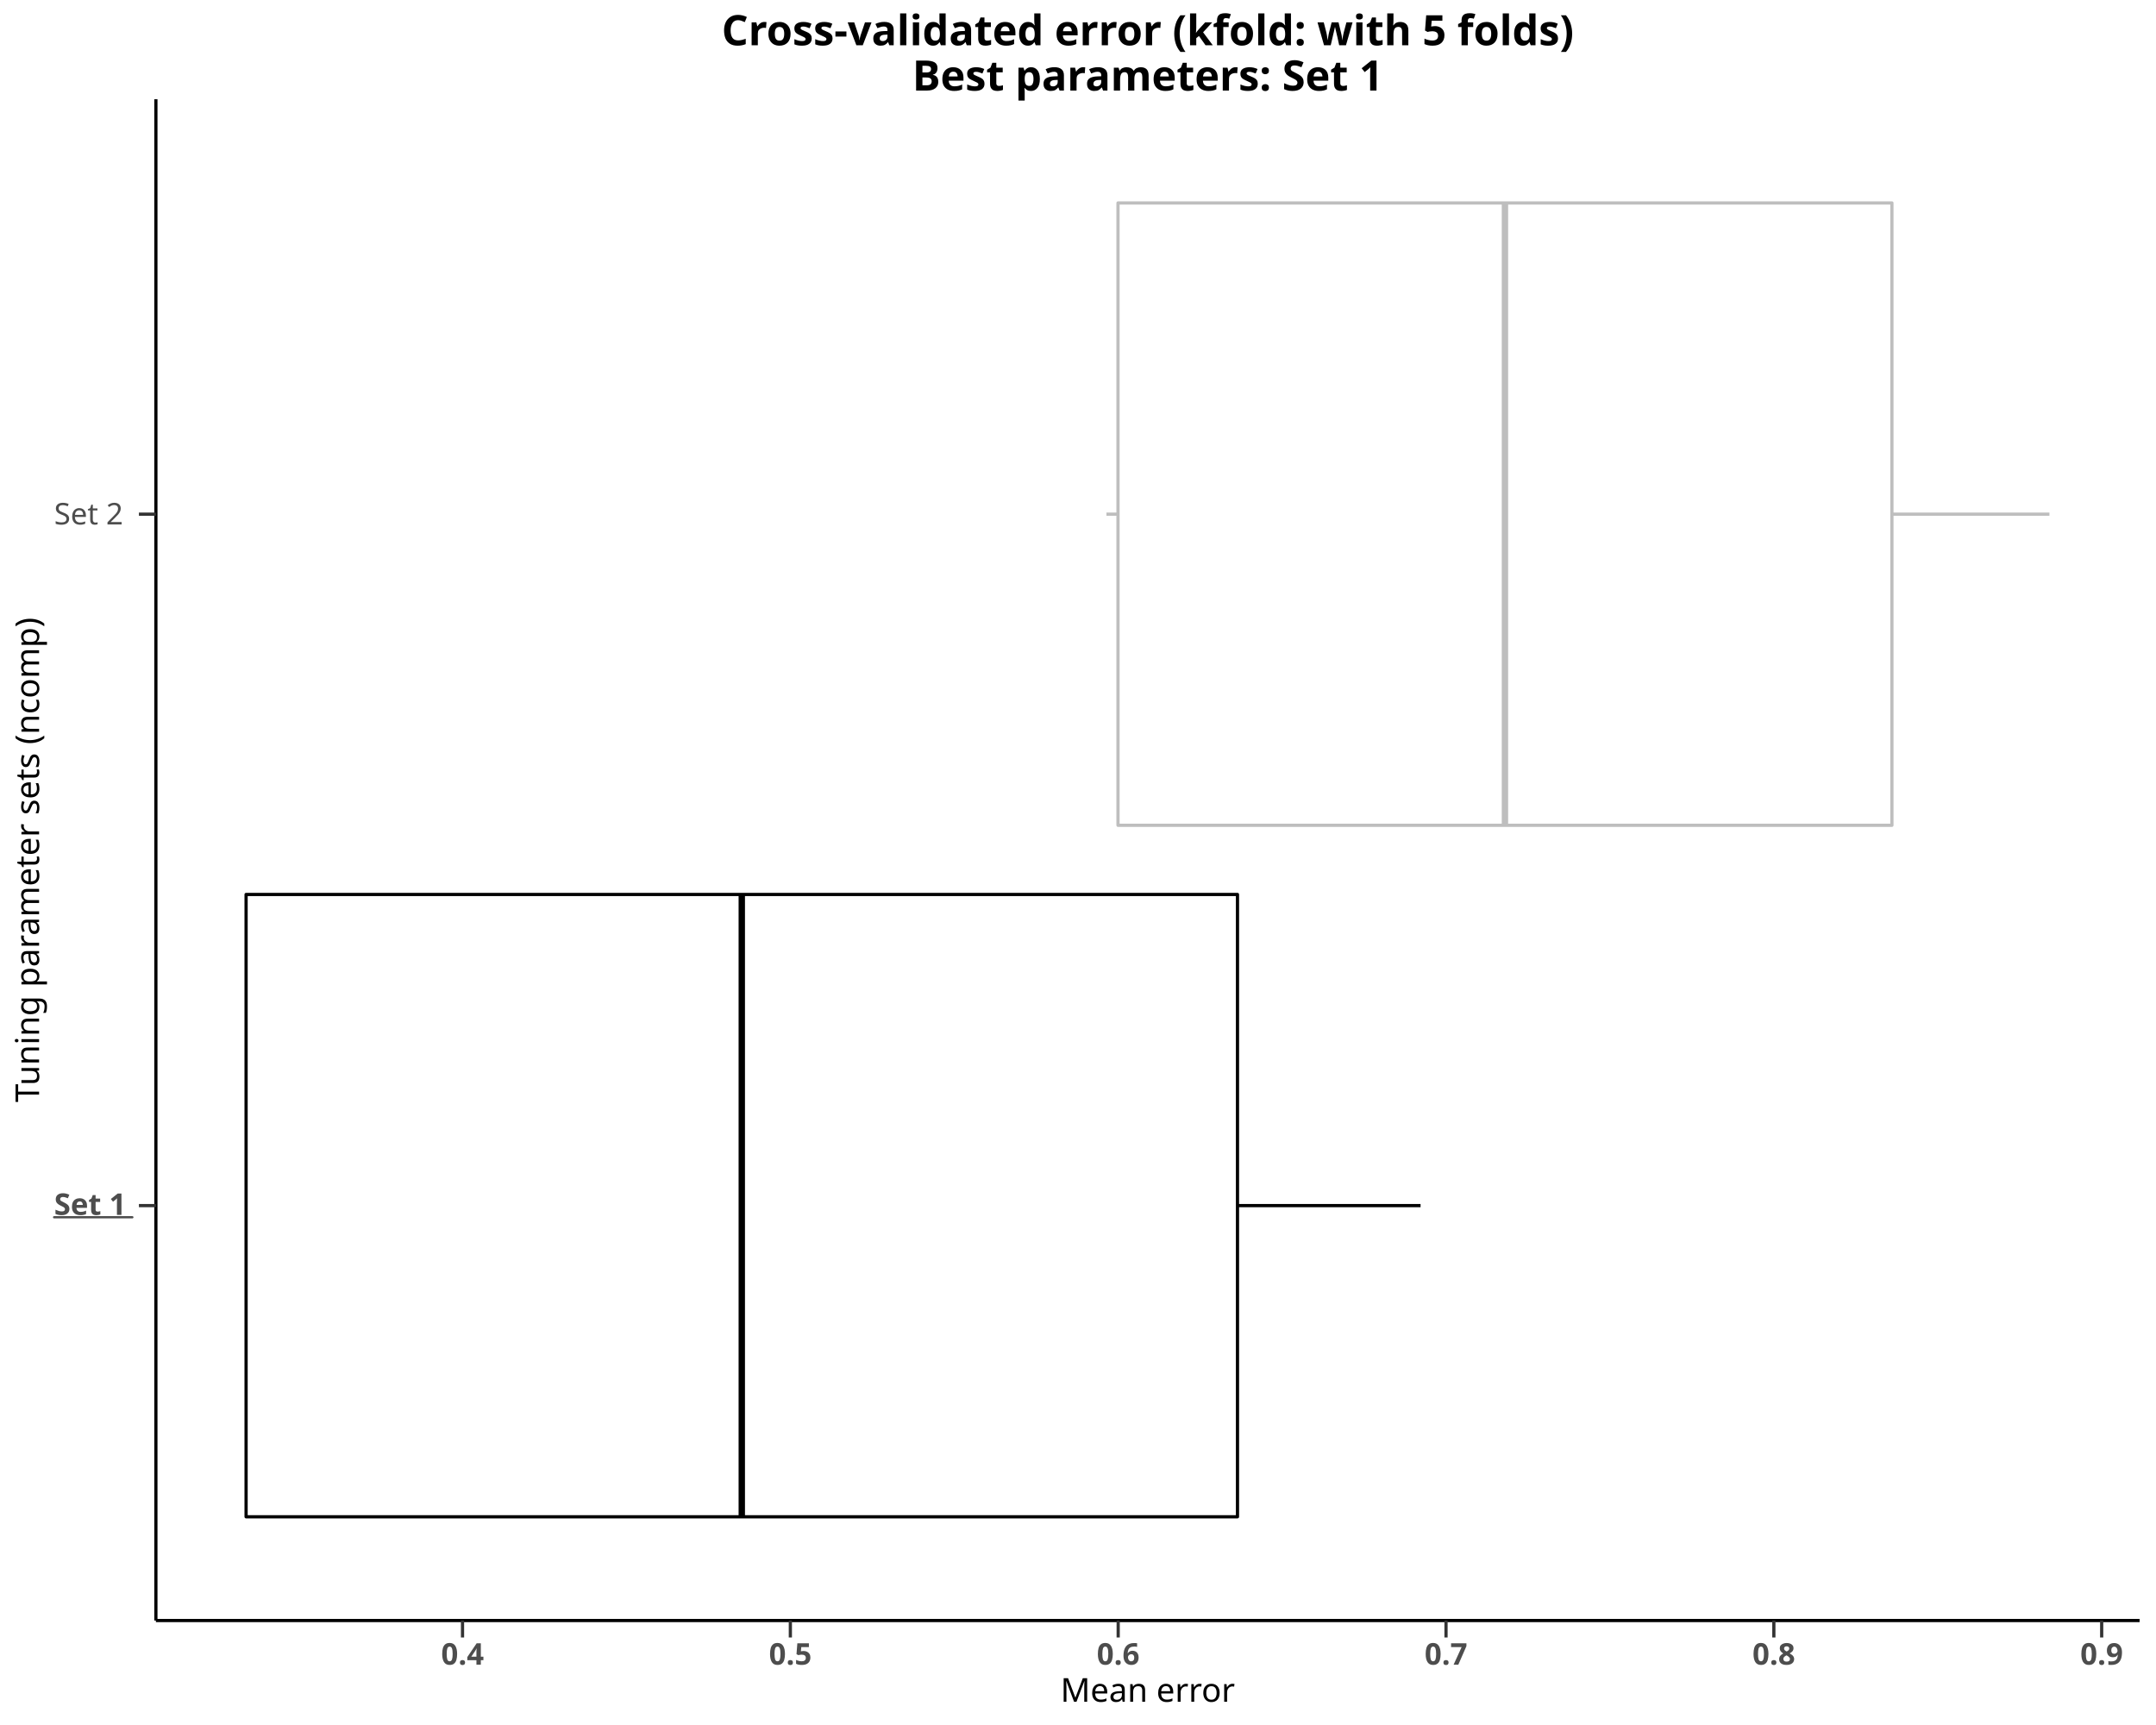
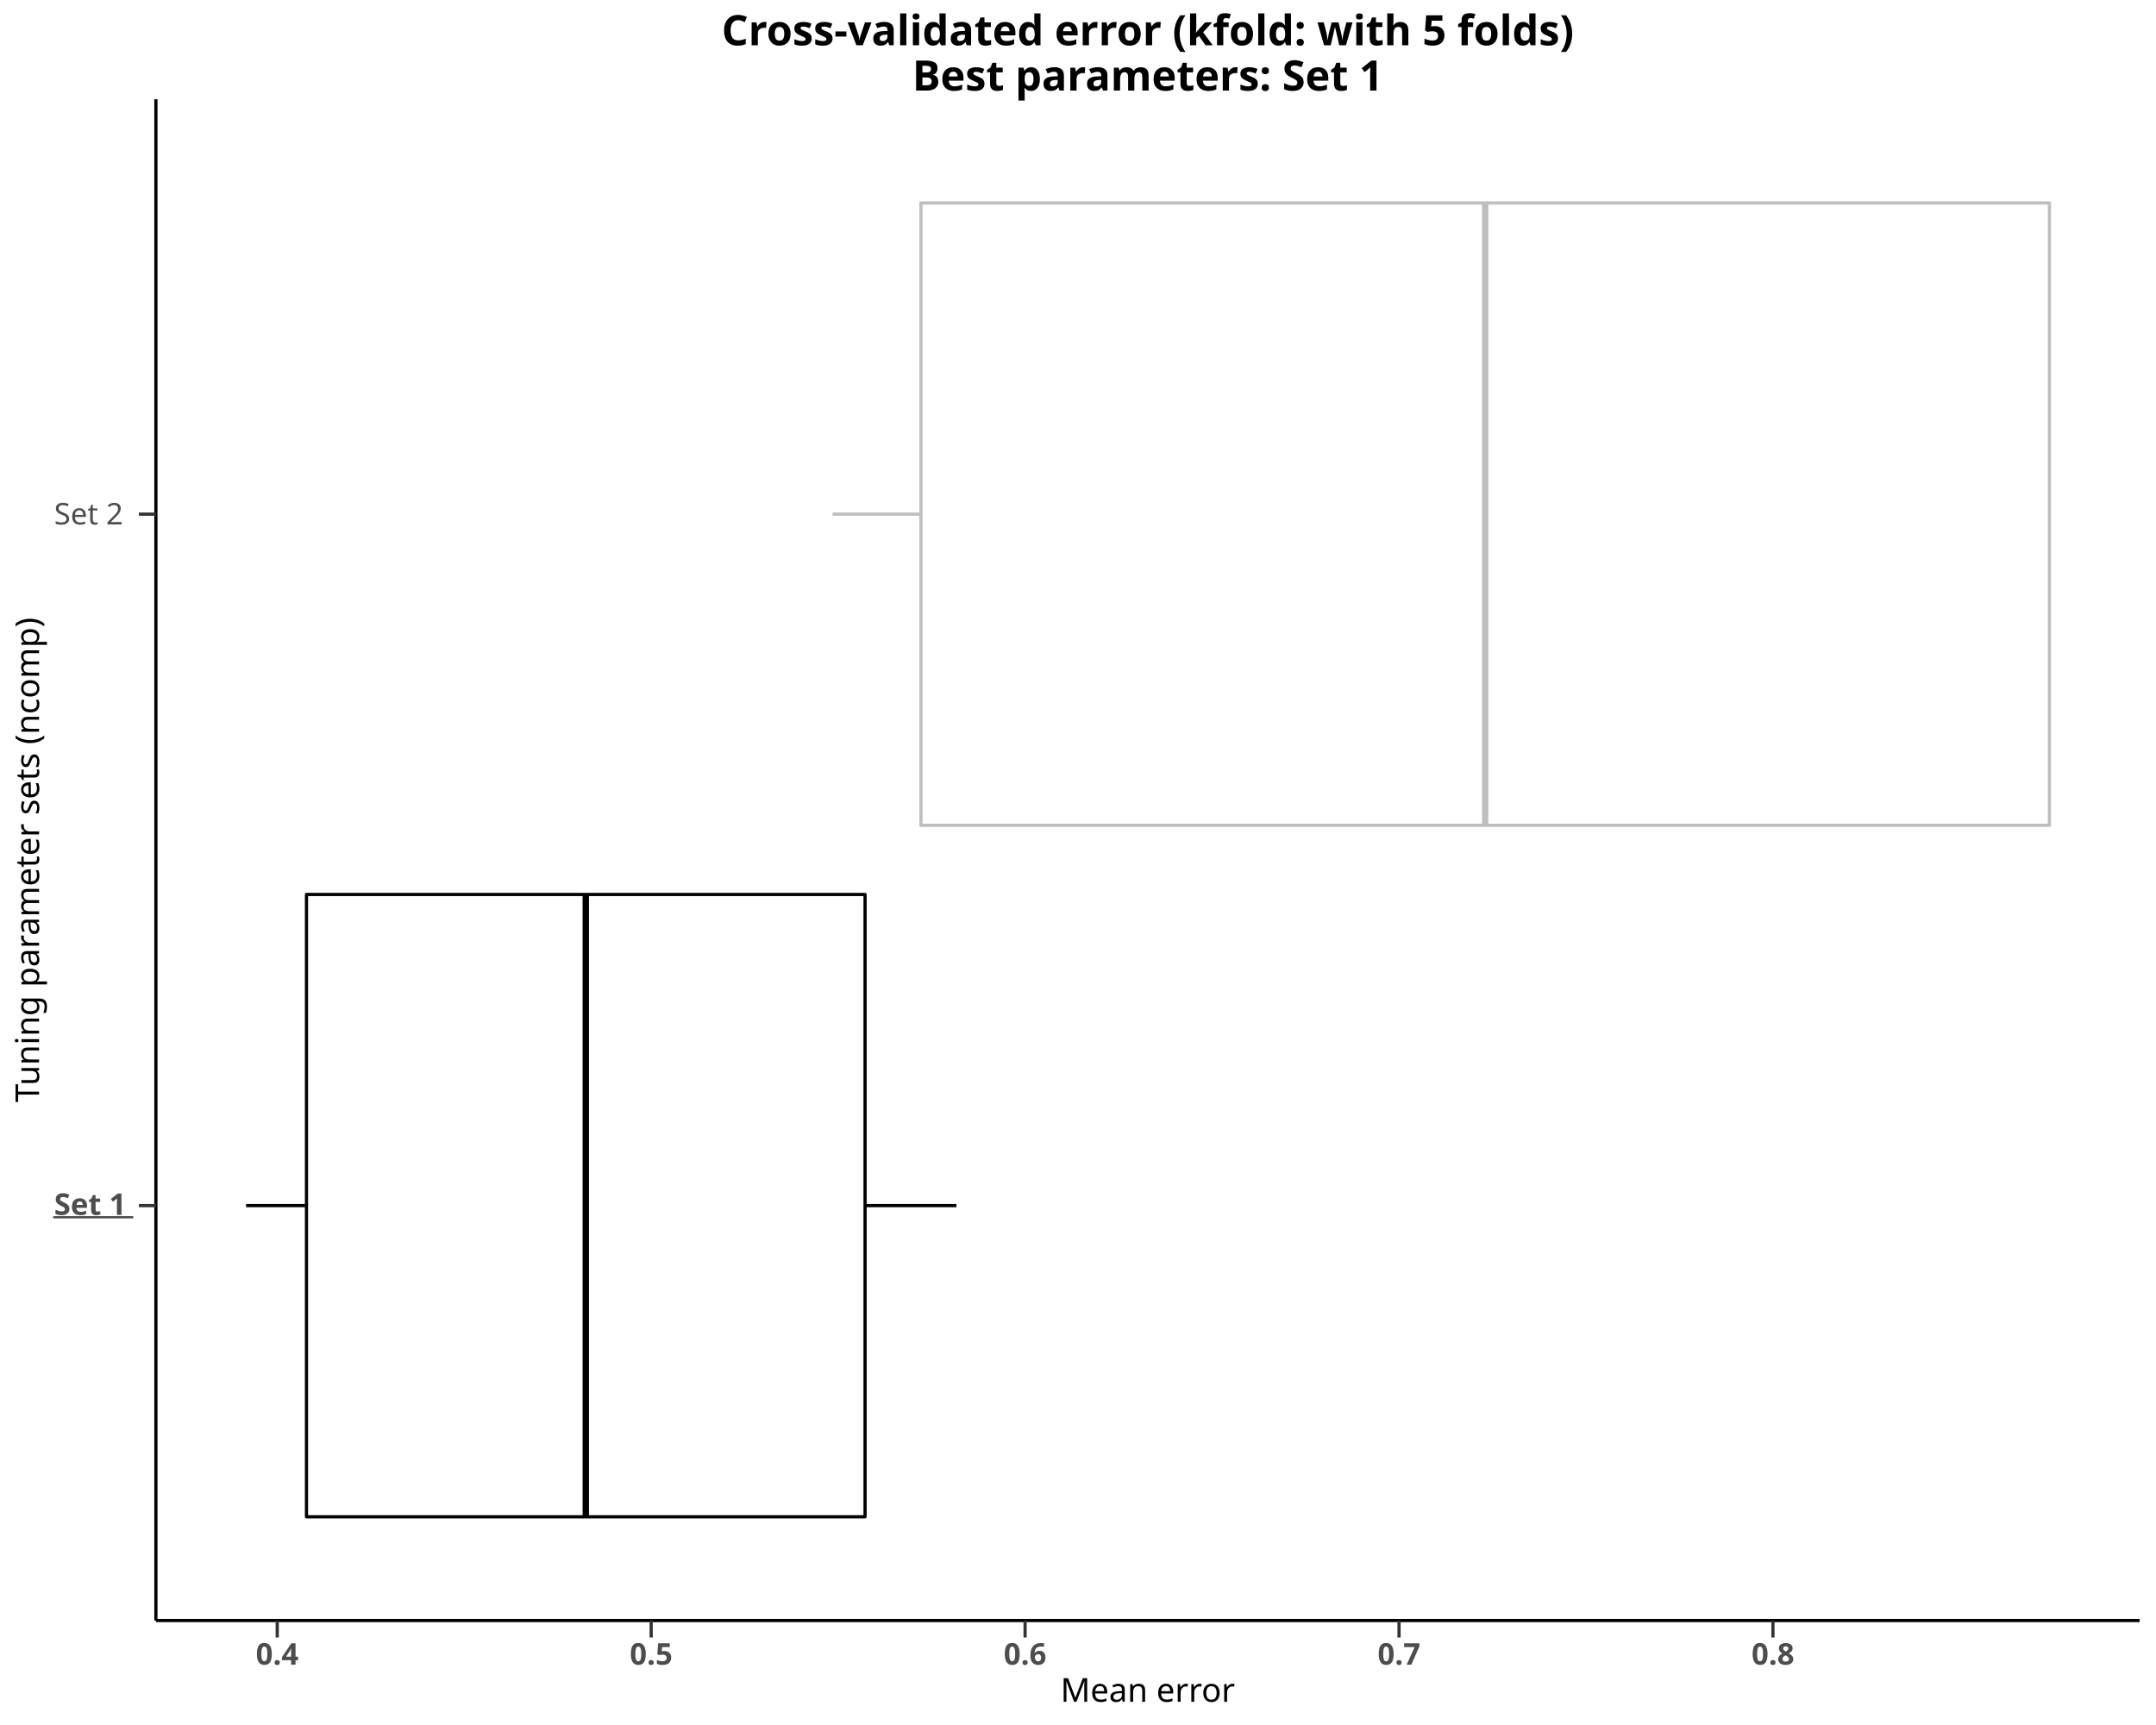
<svg xmlns="http://www.w3.org/2000/svg" class="svglite" data-engine-version="2.0" width="720.00pt" height="576.00pt" viewBox="0 0 720.00 576.00">
  <defs>
    <style type="text/css">
    .svglite line, .svglite polyline, .svglite polygon, .svglite path, .svglite rect, .svglite circle {
      fill: none;
      stroke: #000000;
      stroke-linecap: round;
      stroke-linejoin: round;
      stroke-miterlimit: 10.00;
    }
  </style>
  </defs>
  <rect width="100%" height="100%" style="stroke: none; fill: #FFFFFF;" />
  <defs>
    <clipPath id="cpMC4wMHw3MjAuMDB8MC4wMHw1NzYuMDA=">
      <rect x="0.00" y="0.00" width="720.00" height="576.00" />
    </clipPath>
  </defs>
  <g clip-path="url(#cpMC4wMHw3MjAuMDB8MC4wMHw1NzYuMDA=)">
    <rect x="0.00" y="0.00" width="720.00" height="576.00" style="stroke-width: 1.07; stroke: #FFFFFF; fill: #FFFFFF;" />
  </g>
  <defs>
    <clipPath id="cpNTIuMDZ8NzE0LjUyfDMzLjE0fDU0MS4xMQ==">
      <rect x="52.06" y="33.14" width="662.46" height="507.97" />
    </clipPath>
  </defs>
  <g clip-path="url(#cpNTIuMDZ8NzE0LjUyfDMzLjE0fDU0MS4xMQ==)">
    <rect x="52.06" y="33.14" width="662.46" height="507.97" style="stroke-width: 1.07; stroke: none; fill: #FFFFFF;" />
-     <line x1="413.26" y1="402.57" x2="474.40" y2="402.57" style="stroke-width: 1.07; stroke-linecap: butt;" />
-     <line x1="82.18" y1="402.57" x2="107.28" y2="402.57" style="stroke-width: 1.07; stroke-linecap: butt;" />
-     <polygon points="413.26,506.47 82.18,506.47 82.18,298.67 413.26,298.67 413.26,506.47 " style="stroke-width: 1.07; fill: #FFFFFF;" />
-     <line x1="247.72" y1="506.47" x2="247.72" y2="298.67" style="stroke-width: 2.13; stroke-linecap: butt;" />
-     <line x1="631.81" y1="171.68" x2="684.41" y2="171.68" style="stroke-width: 1.07; stroke: #BEBEBE; stroke-linecap: butt;" />
-     <line x1="373.36" y1="171.68" x2="369.50" y2="171.68" style="stroke-width: 1.07; stroke: #BEBEBE; stroke-linecap: butt;" />
-     <polygon points="631.81,275.58 373.36,275.58 373.36,67.77 631.81,67.77 631.81,275.58 " style="stroke-width: 1.07; stroke: #BEBEBE; fill: #FFFFFF;" />
-     <line x1="502.58" y1="275.58" x2="502.58" y2="67.77" style="stroke-width: 2.13; stroke: #BEBEBE; stroke-linecap: butt;" />
+     <line x1="288.89" y1="402.57" x2="319.40" y2="402.57" style="stroke-width: 1.07; stroke-linecap: butt;" />
+     <line x1="102.35" y1="402.57" x2="82.18" y2="402.57" style="stroke-width: 1.07; stroke-linecap: butt;" />
+     <polygon points="288.89,506.47 102.35,506.47 102.35,298.67 288.89,298.67 288.89,506.47 " style="stroke-width: 1.07; fill: #FFFFFF;" />
+     <line x1="195.62" y1="506.47" x2="195.62" y2="298.67" style="stroke-width: 2.13; stroke-linecap: butt;" />
+     <line x1="684.41" y1="171.68" x2="674.04" y2="171.68" style="stroke-width: 1.07; stroke: #BEBEBE; stroke-linecap: butt;" />
+     <line x1="307.55" y1="171.68" x2="278.03" y2="171.68" style="stroke-width: 1.07; stroke: #BEBEBE; stroke-linecap: butt;" />
+     <polygon points="684.41,275.58 307.55,275.58 307.55,67.77 684.41,67.77 684.41,275.58 " style="stroke-width: 1.07; stroke: #BEBEBE; fill: #FFFFFF;" />
+     <line x1="495.98" y1="275.58" x2="495.98" y2="67.77" style="stroke-width: 2.13; stroke: #BEBEBE; stroke-linecap: butt;" />
  </g>
  <g clip-path="url(#cpMC4wMHw3MjAuMDB8MC4wMHw1NzYuMDA=)">
    <polyline points="52.06,541.11 52.06,33.14 " style="stroke-width: 1.07; stroke-linecap: butt;" />
    <text x="18.07" y="405.67" style="font-size: 10.00px; font-weight: bold; fill: #4D4D4D; font-family: sans;" textLength="26.13px" lengthAdjust="spacingAndGlyphs">Set  1</text>
    <polyline points="18.07,406.46 44.20,406.46 " style="stroke-width: 0.75; stroke: #4D4D4D;" />
    <text x="18.07" y="175.12" style="font-size: 10.00px; fill: #4D4D4D; font-family: sans;" textLength="26.13px" lengthAdjust="spacingAndGlyphs">Set  2</text>
    <polyline points="46.39,402.57 52.06,402.57 " style="stroke-width: 1.07; stroke: #333333; stroke-linecap: butt;" />
    <polyline points="46.39,171.68 52.06,171.68 " style="stroke-width: 1.07; stroke: #333333; stroke-linecap: butt;" />
    <polyline points="52.06,541.11 714.52,541.11 " style="stroke-width: 1.07; stroke-linecap: butt;" />
-     <polyline points="154.46,546.78 154.46,541.11 " style="stroke-width: 1.07; stroke: #333333; stroke-linecap: butt;" />
-     <polyline points="263.94,546.78 263.94,541.11 " style="stroke-width: 1.07; stroke: #333333; stroke-linecap: butt;" />
-     <polyline points="373.42,546.78 373.42,541.11 " style="stroke-width: 1.07; stroke: #333333; stroke-linecap: butt;" />
-     <polyline points="482.90,546.78 482.90,541.11 " style="stroke-width: 1.07; stroke: #333333; stroke-linecap: butt;" />
-     <polyline points="592.38,546.78 592.38,541.11 " style="stroke-width: 1.07; stroke: #333333; stroke-linecap: butt;" />
-     <polyline points="701.86,546.78 701.86,541.11 " style="stroke-width: 1.07; stroke: #333333; stroke-linecap: butt;" />
-     <text x="154.46" y="555.85" text-anchor="middle" style="font-size: 10.00px; font-weight: bold; fill: #4D4D4D; font-family: sans;" textLength="13.90px" lengthAdjust="spacingAndGlyphs">0.4</text>
-     <text x="263.94" y="555.85" text-anchor="middle" style="font-size: 10.00px; font-weight: bold; fill: #4D4D4D; font-family: sans;" textLength="13.90px" lengthAdjust="spacingAndGlyphs">0.5</text>
-     <text x="373.42" y="555.85" text-anchor="middle" style="font-size: 10.00px; font-weight: bold; fill: #4D4D4D; font-family: sans;" textLength="13.90px" lengthAdjust="spacingAndGlyphs">0.6</text>
-     <text x="482.90" y="555.85" text-anchor="middle" style="font-size: 10.00px; font-weight: bold; fill: #4D4D4D; font-family: sans;" textLength="13.90px" lengthAdjust="spacingAndGlyphs">0.7</text>
-     <text x="592.38" y="555.85" text-anchor="middle" style="font-size: 10.00px; font-weight: bold; fill: #4D4D4D; font-family: sans;" textLength="13.90px" lengthAdjust="spacingAndGlyphs">0.8</text>
-     <text x="701.86" y="555.85" text-anchor="middle" style="font-size: 10.00px; font-weight: bold; fill: #4D4D4D; font-family: sans;" textLength="13.90px" lengthAdjust="spacingAndGlyphs">0.9</text>
+     <polyline points="92.58,546.78 92.58,541.11 " style="stroke-width: 1.07; stroke: #333333; stroke-linecap: butt;" />
+     <polyline points="217.46,546.78 217.46,541.11 " style="stroke-width: 1.07; stroke: #333333; stroke-linecap: butt;" />
+     <polyline points="342.33,546.78 342.33,541.11 " style="stroke-width: 1.07; stroke: #333333; stroke-linecap: butt;" />
+     <polyline points="467.21,546.78 467.21,541.11 " style="stroke-width: 1.07; stroke: #333333; stroke-linecap: butt;" />
+     <polyline points="592.08,546.78 592.08,541.11 " style="stroke-width: 1.07; stroke: #333333; stroke-linecap: butt;" />
+     <text x="92.58" y="555.85" text-anchor="middle" style="font-size: 10.00px; font-weight: bold; fill: #4D4D4D; font-family: sans;" textLength="13.90px" lengthAdjust="spacingAndGlyphs">0.4</text>
+     <text x="217.46" y="555.85" text-anchor="middle" style="font-size: 10.00px; font-weight: bold; fill: #4D4D4D; font-family: sans;" textLength="13.90px" lengthAdjust="spacingAndGlyphs">0.5</text>
+     <text x="342.33" y="555.85" text-anchor="middle" style="font-size: 10.00px; font-weight: bold; fill: #4D4D4D; font-family: sans;" textLength="13.90px" lengthAdjust="spacingAndGlyphs">0.6</text>
+     <text x="467.21" y="555.85" text-anchor="middle" style="font-size: 10.00px; font-weight: bold; fill: #4D4D4D; font-family: sans;" textLength="13.90px" lengthAdjust="spacingAndGlyphs">0.7</text>
+     <text x="592.08" y="555.85" text-anchor="middle" style="font-size: 10.00px; font-weight: bold; fill: #4D4D4D; font-family: sans;" textLength="13.90px" lengthAdjust="spacingAndGlyphs">0.8</text>
    <text x="383.29" y="568.24" text-anchor="middle" style="font-size: 11.00px; font-family: sans;" textLength="53.80px" lengthAdjust="spacingAndGlyphs">Mean error</text>
    <text transform="translate(13.05,287.12) rotate(-90)" text-anchor="middle" style="font-size: 11.00px; font-family: sans;" textLength="153.48px" lengthAdjust="spacingAndGlyphs">Tuning parameter sets (ncomp)</text>
    <text x="383.29" y="15.11" text-anchor="middle" style="font-size: 14.00px; font-weight: bold; font-family: sans;" textLength="251.34px" lengthAdjust="spacingAndGlyphs">Cross-validated error (kfold: with 5 folds)</text>
    <text x="383.29" y="30.23" text-anchor="middle" style="font-size: 14.00px; font-weight: bold; font-family: sans;" textLength="147.09px" lengthAdjust="spacingAndGlyphs">Best parameters: Set  1</text>
  </g>
</svg>
